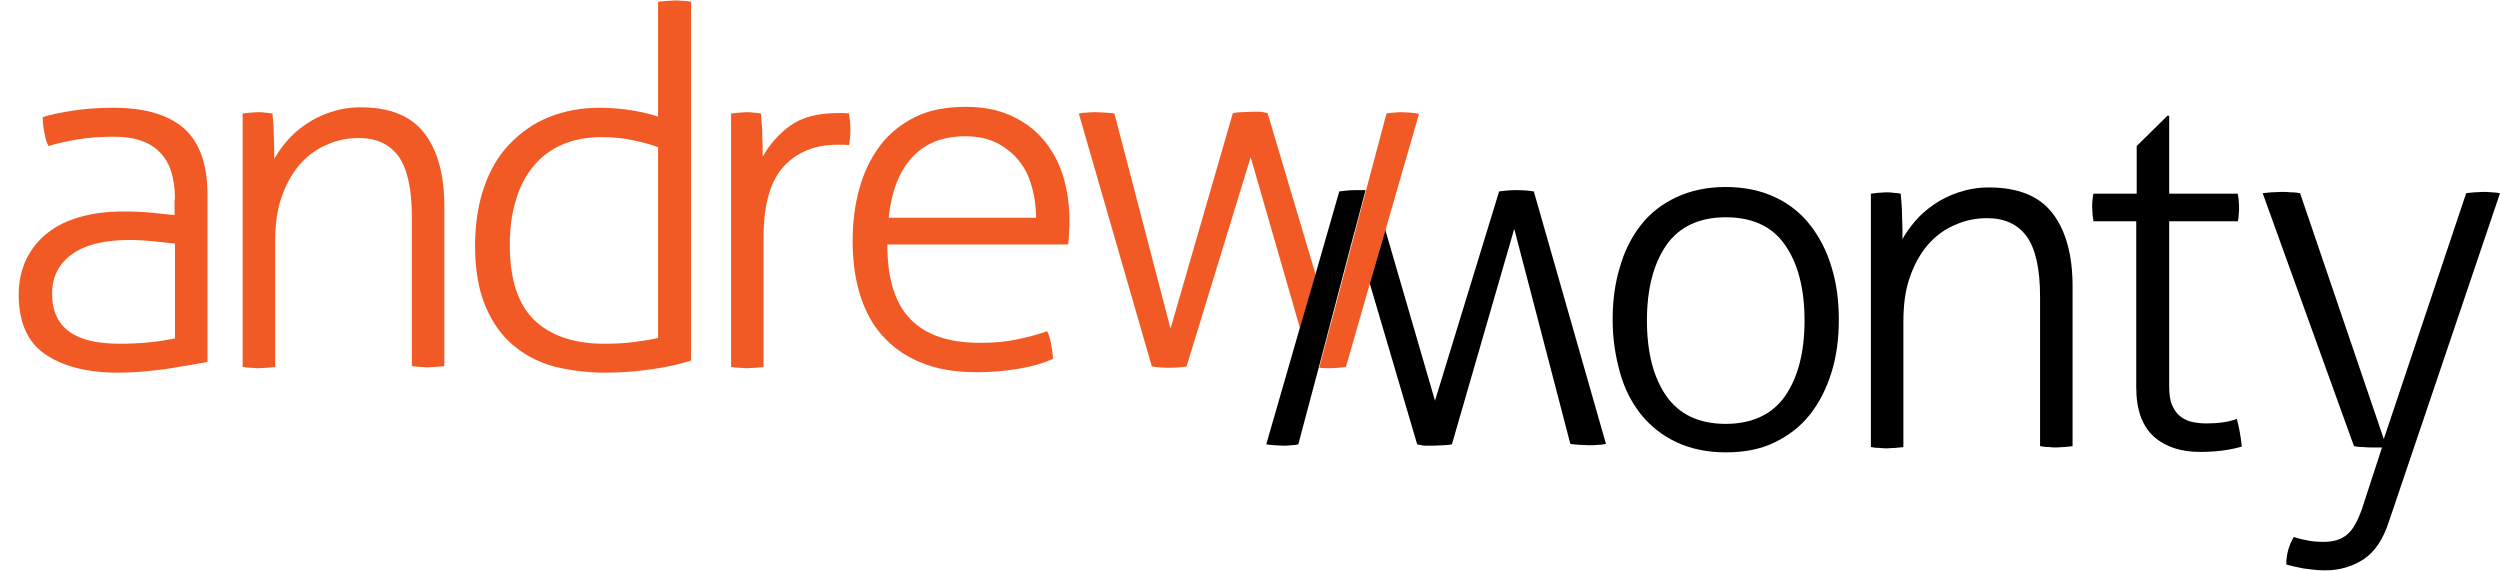
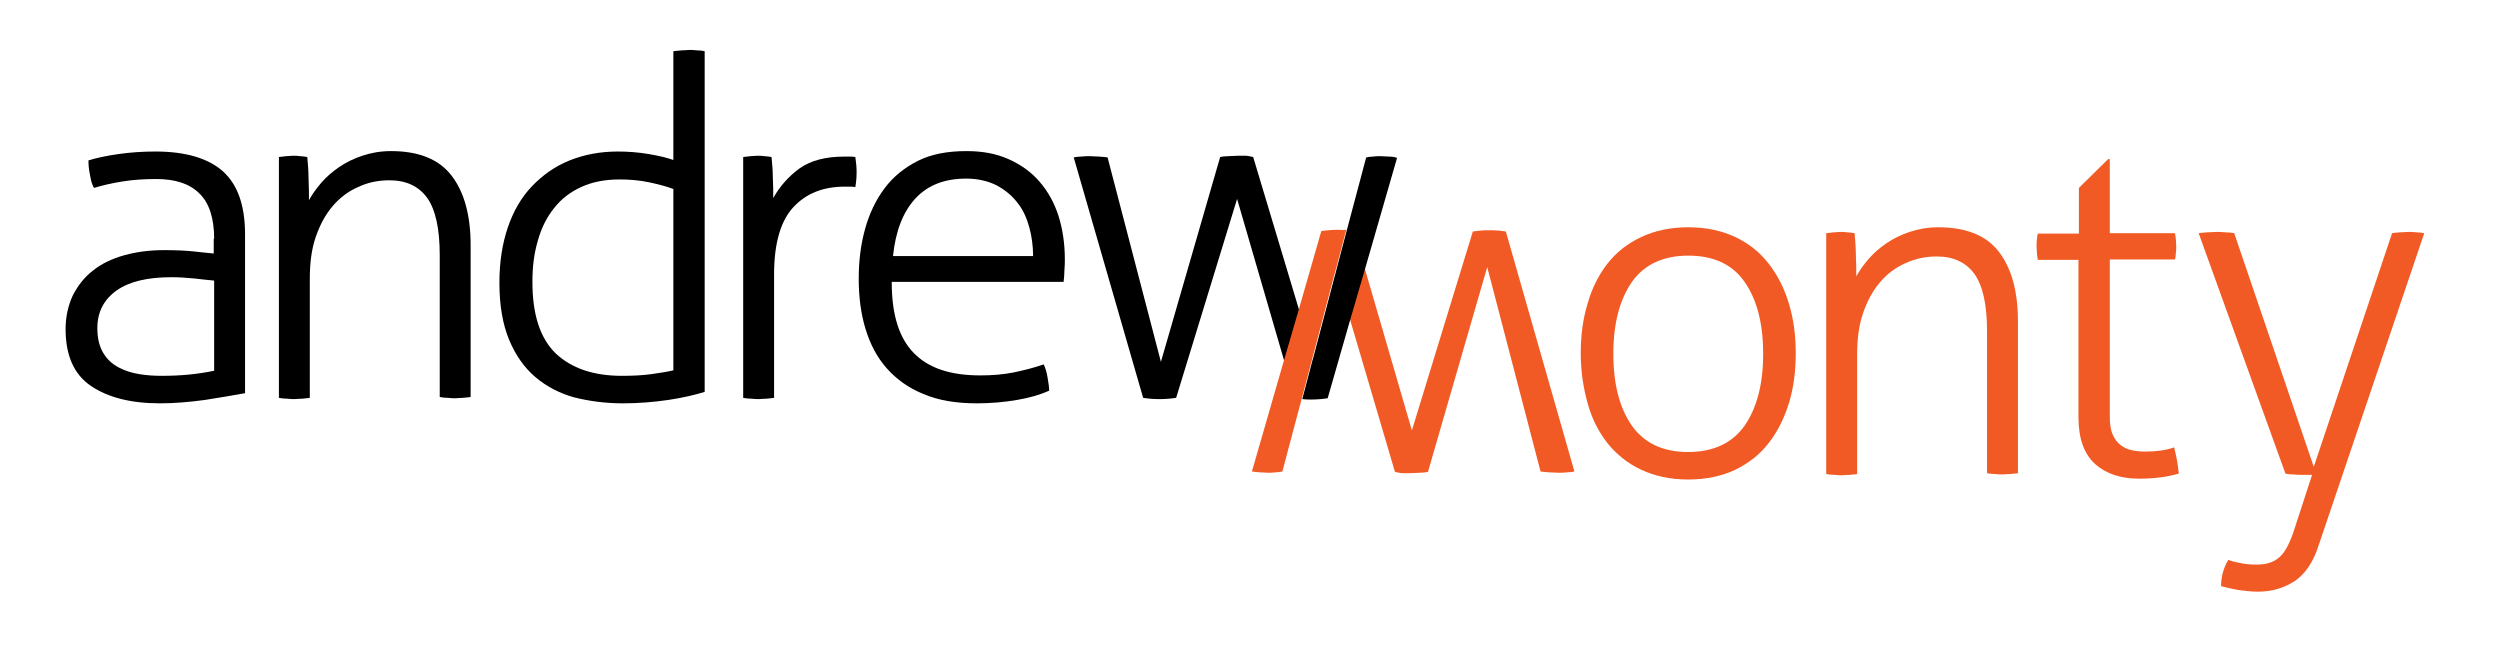
- <svg xmlns="http://www.w3.org/2000/svg" version="1.1" id="Layer_1" x="0px" y="0px" viewBox="0 0 561.5 128.2" enable-background="new 0 0 561.5 128.2" xml:space="preserve">
-   <path d="M387.6,101.6c-4.2,0-7.9-0.8-11.1-2.3c-3.2-1.5-5.8-3.6-8-6.3c-2.1-2.7-3.7-5.8-4.7-9.5c-1-3.6-1.6-7.5-1.6-11.7  c0-4.2,0.5-8.1,1.6-11.7c1-3.6,2.6-6.8,4.7-9.5c2.1-2.7,4.8-4.8,8-6.3c3.2-1.5,6.9-2.3,11.1-2.3s7.9,0.8,11.1,2.3  c3.2,1.5,5.8,3.6,7.9,6.3c2.1,2.7,3.7,5.8,4.8,9.5c1.1,3.6,1.6,7.5,1.6,11.7c0,4.2-0.5,8.1-1.6,11.7c-1.1,3.6-2.7,6.8-4.8,9.5  c-2.1,2.7-4.8,4.8-7.9,6.3C395.5,100.9,391.8,101.6,387.6,101.6z M387.6,95.2c5.9,0,10.4-2.1,13.3-6.2c2.9-4.2,4.4-9.8,4.4-17  c0-7.2-1.5-12.9-4.4-17c-2.9-4.2-7.4-6.2-13.3-6.2c-5.9,0-10.4,2.1-13.3,6.2c-2.9,4.2-4.4,9.8-4.4,17c0,7.2,1.5,12.9,4.4,17  C377.2,93.1,381.6,95.2,387.6,95.2z" />
-   <path d="M420.2,43.5c0.6-0.1,1.2-0.1,1.7-0.2c0.6,0,1.1-0.1,1.6-0.1c0.6,0,1.2,0,1.7,0.1c0.5,0,1.1,0.1,1.7,0.2c0.1,1.3,0.3,3,0.3,5  c0.1,2,0.1,3.8,0.1,5.2c0.7-1.3,1.7-2.7,2.9-4.1c1.2-1.4,2.6-2.6,4.2-3.7c1.6-1.1,3.4-2,5.5-2.7c2.1-0.7,4.3-1.1,6.8-1.1  c6.5,0,11.3,1.9,14.3,5.8c3,3.9,4.5,9.4,4.5,16.4v35.9c-0.4,0.1-1.1,0.1-1.8,0.2c-0.8,0-1.4,0.1-1.8,0.1c-0.4,0-1,0-1.8-0.1  c-0.8,0-1.4-0.1-1.9-0.2V66.7c0-6.3-1-10.8-3-13.6c-2-2.7-4.9-4.1-8.9-4.1c-2.6,0-5,0.5-7.4,1.6c-2.3,1-4.3,2.5-6,4.5  c-1.7,2-3,4.4-4,7.3c-1,2.9-1.4,6.2-1.4,9.9v28.1c-0.4,0.1-1.1,0.1-1.8,0.2c-0.8,0-1.4,0.1-1.8,0.1c-0.4,0-1,0-1.8-0.1  c-0.8,0-1.4-0.1-1.9-0.2V43.5z" />
-   <path d="M479.9,49.7h-9.7c-0.1-0.4-0.1-0.9-0.2-1.4c0-0.6-0.1-1.2-0.1-1.8c0-0.6,0-1.2,0.1-1.7c0-0.5,0.1-1,0.2-1.3h9.7V32.8  l6.9-6.8h0.4v17.5h15.4c0.1,0.4,0.1,0.8,0.2,1.3c0,0.5,0.1,1.1,0.1,1.7c0,0.6,0,1.2-0.1,1.8c0,0.6-0.1,1.1-0.2,1.4h-15.4v37  c0,1.9,0.2,3.3,0.7,4.4c0.5,1.1,1.1,1.9,1.9,2.5c0.8,0.6,1.7,1,2.7,1.2c1,0.2,2,0.3,3.1,0.3c2.6,0,4.9-0.3,6.8-1  c0.5,1.9,0.9,4,1.1,6.2c-2.7,0.8-5.8,1.2-9.4,1.2c-4.2,0-7.7-1.1-10.3-3.4c-2.6-2.3-4-6-4-11.1V49.7z" />
-   <path d="M535,100.5h-2.1c-0.7,0-1.4,0-2.3-0.1c-0.9,0-1.5-0.1-1.9-0.2l-20.5-56.8c0.4-0.1,1.1-0.1,1.9-0.2c0.8,0,1.6-0.1,2.3-0.1  c0.6,0,1.3,0,2.2,0.1c0.9,0,1.6,0.1,2,0.2l18.8,55.2l18.5-55.2c0.4-0.1,1-0.1,1.8-0.2c0.7,0,1.4-0.1,2-0.1c0.6,0,1.3,0,2,0.1  c0.7,0,1.3,0.1,1.8,0.2l-24.9,73.6c-1.3,4.1-3.2,6.9-5.7,8.6c-2.5,1.6-5.3,2.5-8.7,2.5c-1.6,0-3.1-0.2-4.7-0.4  c-1.6-0.3-2.9-0.6-4-0.9c0-2.3,0.6-4.4,1.7-6.2c0.6,0.2,1.5,0.5,2.7,0.7c1.2,0.3,2.5,0.4,4,0.4c2.2,0,3.9-0.5,5.2-1.6  c1.3-1,2.4-3,3.4-5.8L535,100.5z" />
-   <path fill="#F15A24" d="M39.3,44.8c0-4.9-1.2-8.5-3.5-10.7c-2.3-2.3-5.7-3.4-10.2-3.4c-3,0-5.7,0.2-8.1,0.6  c-2.5,0.4-4.6,0.9-6.6,1.5c-0.4-0.7-0.7-1.6-0.9-2.9c-0.3-1.3-0.4-2.5-0.4-3.6c1.9-0.6,4.3-1.1,7.1-1.5c2.8-0.4,5.7-0.6,8.7-0.6  c7.2,0,12.5,1.6,16,4.7c3.5,3.2,5.2,8.1,5.2,14.9v37.5c-2.6,0.5-5.8,1-9.5,1.6c-3.7,0.5-7.2,0.8-10.6,0.8c-6.9,0-12.3-1.4-16.3-4.1  c-4-2.7-6-7.2-6-13.4c0-3,0.6-5.6,1.7-8c1.2-2.3,2.7-4.3,4.8-5.9c2-1.6,4.5-2.8,7.4-3.6c2.9-0.8,6-1.2,9.4-1.2c2.7,0,5,0.1,6.9,0.3  c1.9,0.2,3.5,0.4,4.8,0.5V44.8z M39.3,54.7c-1.3-0.1-2.8-0.3-4.7-0.5c-1.9-0.2-3.7-0.3-5.4-0.3c-5.6,0-9.9,1-12.9,3.1  c-3,2.1-4.6,5.1-4.6,8.9c0,2.5,0.5,4.4,1.4,5.9c0.9,1.5,2.1,2.6,3.6,3.4c1.5,0.8,3.1,1.3,4.9,1.6c1.8,0.3,3.6,0.4,5.3,0.4  c2.3,0,4.5-0.1,6.5-0.3s4-0.5,5.9-0.9V54.7z" />
-   <path fill="#F15A24" d="M54.5,25.5c0.6-0.1,1.2-0.1,1.7-0.2c0.6,0,1.1-0.1,1.6-0.1c0.6,0,1.2,0,1.7,0.1c0.5,0,1.1,0.1,1.7,0.2  c0.1,1.3,0.3,3,0.3,5c0.1,2,0.1,3.8,0.1,5.2c0.7-1.3,1.7-2.7,2.9-4.1c1.2-1.4,2.6-2.6,4.2-3.7c1.6-1.1,3.4-2,5.5-2.7  c2.1-0.7,4.3-1.1,6.8-1.1c6.5,0,11.3,1.9,14.3,5.8c3,3.9,4.5,9.4,4.5,16.4v35.9c-0.4,0.1-1.1,0.1-1.8,0.2c-0.8,0-1.4,0.1-1.8,0.1  c-0.4,0-1,0-1.8-0.1c-0.8,0-1.4-0.1-1.9-0.2V48.7c0-6.3-1-10.8-3-13.6c-2-2.7-4.9-4.1-8.9-4.1c-2.6,0-5.1,0.5-7.4,1.6  c-2.3,1-4.3,2.5-6,4.5c-1.7,2-3,4.4-4,7.3c-1,2.9-1.4,6.2-1.4,9.9v28.1c-0.4,0.1-1.1,0.1-1.8,0.2c-0.8,0-1.4,0.1-1.8,0.1  c-0.4,0-1,0-1.8-0.1c-0.8,0-1.4-0.1-1.9-0.2V25.5z" />
-   <path fill="#F15A24" d="M147.9,0.4c0.4-0.1,1.1-0.1,1.9-0.2c0.8,0,1.4-0.1,1.8-0.1c0.4,0,1.1,0,1.8,0.1c0.8,0,1.4,0.1,1.8,0.2V81  c-2.3,0.7-5.2,1.4-8.6,1.9c-3.4,0.5-7,0.8-10.7,0.8c-4.1,0-7.9-0.5-11.5-1.4c-3.6-1-6.6-2.6-9.2-4.8c-2.6-2.2-4.7-5.2-6.2-8.8  c-1.5-3.6-2.3-8.1-2.3-13.5c0-4.9,0.7-9.3,2-13.1c1.3-3.8,3.2-7.1,5.7-9.7c2.5-2.6,5.4-4.7,8.9-6.1c3.5-1.4,7.3-2.1,11.4-2.1  c2.5,0,4.9,0.2,7.3,0.6c2.4,0.4,4.4,0.9,5.8,1.4V0.4z M147.9,33.1c-1.5-0.6-3.4-1.1-5.7-1.6c-2.3-0.5-4.7-0.7-7.1-0.7  c-3.5,0-6.5,0.6-9.1,1.8c-2.6,1.2-4.7,2.8-6.4,5c-1.7,2.1-3,4.7-3.8,7.6c-0.9,3-1.3,6.2-1.3,9.8c0,7.7,1.8,13.3,5.5,16.9  c3.7,3.5,8.9,5.3,15.6,5.3c2.5,0,4.8-0.1,7-0.4c2.2-0.3,4-0.6,5.2-0.9V33.1z" />
-   <path fill="#F15A24" d="M164.2,25.5c0.6-0.1,1.2-0.1,1.7-0.2c0.6,0,1.1-0.1,1.6-0.1c0.6,0,1.2,0,1.7,0.1c0.5,0,1.1,0.1,1.7,0.2  c0.1,1.3,0.3,2.9,0.3,4.7c0.1,1.8,0.1,3.5,0.1,5c1.5-2.7,3.6-5.1,6.2-7c2.7-1.9,6.2-2.8,10.6-2.8c0.4,0,0.8,0,1.2,0  c0.4,0,0.9,0,1.4,0.1c0.2,1.3,0.3,2.5,0.3,3.6c0,1.2-0.1,2.3-0.3,3.5c-0.6-0.1-1.1-0.1-1.4-0.1s-0.7,0-1.1,0  c-5.1,0-9.1,1.6-12.1,4.8c-3,3.2-4.6,8.5-4.6,15.9v29.2c-0.4,0.1-1.1,0.1-1.8,0.2c-0.8,0-1.4,0.1-1.8,0.1c-0.4,0-1,0-1.8-0.1  c-0.8,0-1.4-0.1-1.9-0.2V25.5z" />
-   <path fill="#F15A24" d="M199.3,55c0,7.6,1.7,13.1,5.2,16.7c3.5,3.6,8.7,5.3,15.7,5.3c2.8,0,5.4-0.2,7.9-0.7c2.4-0.5,4.8-1.1,7.1-1.9  c0.4,0.8,0.7,1.8,0.9,3c0.2,1.2,0.4,2.3,0.4,3.2c-2.2,1-4.7,1.7-7.6,2.2c-2.9,0.5-6.1,0.8-9.5,0.8c-4.9,0-9.1-0.7-12.6-2.2  c-3.5-1.4-6.4-3.5-8.7-6.1c-2.3-2.6-3.9-5.7-5-9.3c-1.1-3.6-1.6-7.6-1.6-11.9c0-4.2,0.5-8.1,1.5-11.7c1-3.6,2.5-6.8,4.6-9.6  c2-2.7,4.7-4.9,7.9-6.5c3.2-1.6,7-2.3,11.5-2.3c3.7,0,7,0.6,9.9,1.9c2.9,1.3,5.3,3,7.3,5.3c2,2.3,3.5,5,4.5,8.1  c1,3.2,1.5,6.6,1.5,10.3c0,0.7,0,1.5-0.1,2.6c0,1-0.1,1.9-0.2,2.7H199.3z M232.7,48.9c0-2.3-0.3-4.6-0.9-6.8  c-0.6-2.2-1.5-4.2-2.8-5.8c-1.3-1.7-2.9-3-4.9-4.1c-2-1-4.4-1.6-7.2-1.6c-5.2,0-9.2,1.6-12.1,4.8c-2.9,3.2-4.6,7.7-5.2,13.5H232.7z" />
-   <polygon fill="none" points="298.8,73.1 298.8,73.2 304.3,52.2 304.3,52.2 " />
-   <path d="M344.5,43c-1.2-0.2-2.5-0.3-3.9-0.3c-1.3,0-2.6,0.1-3.9,0.3l-14.4,47l-11.2-38.5l-3.5,12l10.7,36.3c0.6,0.1,1.2,0.3,1.8,0.3  c0.6,0,1.2,0,1.8,0c0.8,0,1.6-0.1,2.3-0.1c0.7,0,1.4-0.1,1.9-0.2l14-48.4l12.6,48.3c0.4,0.1,1.1,0.1,1.9,0.2c0.9,0,1.6,0.1,2.2,0.1  c0.7,0,1.5,0,2.2-0.1c0.7,0,1.3-0.1,1.7-0.2L344.5,43z" />
-   <path fill="#F15A24" d="M284.7,25.4c-0.6-0.1-1.2-0.3-1.8-0.3c-0.6,0-1.2,0-1.8,0c-0.8,0-1.6,0.1-2.3,0.1c-0.7,0-1.4,0.1-1.9,0.2  l-14,48.4l-12.6-48.3c-0.4-0.1-1.1-0.1-1.9-0.2c-0.9,0-1.6-0.1-2.2-0.1c-0.7,0-1.5,0-2.2,0.1c-0.7,0-1.3,0.1-1.7,0.2l16.4,56.8  c1.2,0.2,2.5,0.3,3.9,0.3c1.3,0,2.6-0.1,3.9-0.3l14.4-47L292,73.8l3.5-12.1L284.7,25.4z" />
-   <path fill="#F15A24" d="M316.8,25.3c-0.7,0-1.4-0.1-2-0.1c-0.6,0-1.2,0-1.8,0.1c-0.6,0-1.2,0.1-1.6,0.2l-4.6,17.3l-2.5,9.5  l-5.5,20.9l0-0.1l-2.5,9.5c0.7,0.1,1.4,0.1,2.1,0.1c1.3,0,2.6-0.1,3.9-0.3l5.4-18.8l3.5-12l7.5-26C318.2,25.4,317.6,25.4,316.8,25.3  z" />
-   <path d="M304.7,42.7c-1.3,0-2.6,0.1-3.9,0.3l-5.4,18.8l-3.5,12l-7.5,26c0.4,0.1,1,0.1,1.8,0.2c0.7,0,1.4,0.1,2,0.1  c0.6,0,1.2,0,1.8-0.1c0.6,0,1.2-0.1,1.6-0.2l4.6-17.3l2.5-9.5l5.5-20.9l0,0.1l2.5-9.5C306.1,42.7,305.5,42.7,304.7,42.7z" />
+ <svg xmlns="http://www.w3.org/2000/svg" version="1.1" id="Layer_1" x="0px" y="0px" viewBox="0 0 590.7 153.1" enable-background="new 0 0 590.7 153.1" xml:space="preserve">
+   <g>
+     <text transform="matrix(-1 0 0 -1 390.0219 -112.9679)" font-family="'Aller-Light'" font-size="111.378">w</text>
+     <text transform="matrix(1 0 0 1 382.4174 -55.6807)">
+       <tspan x="0" y="0" font-family="'Aller-Light'" font-size="111.378" letter-spacing="-9">o</tspan>
+       <tspan x="54.8" y="0" font-family="'Aller-Light'" font-size="111.378" letter-spacing="-6">n</tspan>
+       <tspan x="111.9" y="0" font-family="'Aller-Light'" font-size="111.378" letter-spacing="3">t</tspan>
+       <tspan x="152.8" y="0" font-family="'Aller-Light'" font-size="111.378" letter-spacing="-2">y</tspan>
+     </text>
+   </g>
+   <path fill="#F15A24" d="M398.9,113.3c-4.2,0-7.9-0.8-11.1-2.3c-3.2-1.5-5.8-3.6-8-6.3c-2.1-2.7-3.7-5.8-4.7-9.5  c-1-3.6-1.6-7.5-1.6-11.7c0-4.2,0.5-8.1,1.6-11.7c1-3.6,2.6-6.8,4.7-9.5c2.1-2.7,4.8-4.8,8-6.3c3.2-1.5,6.9-2.3,11.1-2.3  s7.9,0.8,11.1,2.3c3.2,1.5,5.8,3.6,7.9,6.3c2.1,2.7,3.7,5.8,4.8,9.5c1.1,3.6,1.6,7.5,1.6,11.7c0,4.2-0.5,8.1-1.6,11.7  c-1.1,3.6-2.7,6.8-4.8,9.5c-2.1,2.7-4.8,4.8-7.9,6.3C406.8,112.5,403.1,113.3,398.9,113.3z M398.9,106.8c5.9,0,10.4-2.1,13.3-6.2  c2.9-4.2,4.4-9.8,4.4-17c0-7.2-1.5-12.9-4.4-17c-2.9-4.2-7.4-6.2-13.3-6.2c-5.9,0-10.4,2.1-13.3,6.2c-2.9,4.2-4.4,9.8-4.4,17  c0,7.2,1.5,12.9,4.4,17C388.5,104.7,392.9,106.8,398.9,106.8z" />
+   <path fill="#F15A24" d="M431.5,55.1c0.6-0.1,1.2-0.1,1.7-0.2c0.6,0,1.1-0.1,1.6-0.1c0.6,0,1.2,0,1.7,0.1c0.5,0,1.1,0.1,1.7,0.2  c0.1,1.3,0.3,3,0.3,5c0.1,2,0.1,3.8,0.1,5.2c0.7-1.3,1.7-2.7,2.9-4.1c1.2-1.4,2.6-2.6,4.2-3.7c1.6-1.1,3.4-2,5.5-2.7  c2.1-0.7,4.3-1.1,6.8-1.1c6.5,0,11.3,1.9,14.3,5.8c3,3.9,4.5,9.4,4.5,16.4v35.9c-0.4,0.1-1.1,0.1-1.8,0.2c-0.8,0-1.4,0.1-1.8,0.1  c-0.4,0-1,0-1.8-0.1c-0.8,0-1.4-0.1-1.9-0.2V78.3c0-6.3-1-10.8-3-13.6c-2-2.7-4.9-4.1-8.9-4.1c-2.6,0-5,0.5-7.4,1.6  c-2.3,1-4.3,2.5-6,4.5c-1.7,2-3,4.4-4,7.3c-1,2.9-1.4,6.2-1.4,9.9v28.1c-0.4,0.1-1.1,0.1-1.8,0.2c-0.8,0-1.4,0.1-1.8,0.1  c-0.4,0-1,0-1.8-0.1c-0.8,0-1.4-0.1-1.9-0.2V55.1z" />
+   <path fill="#F15A24" d="M491.2,61.4h-9.7c-0.1-0.4-0.1-0.9-0.2-1.4c0-0.6-0.1-1.2-0.1-1.8c0-0.6,0-1.2,0.1-1.7c0-0.5,0.1-1,0.2-1.3  h9.7V44.4l6.9-6.8h0.4v17.5h15.4c0.1,0.4,0.1,0.8,0.2,1.3c0,0.5,0.1,1.1,0.1,1.7c0,0.6,0,1.2-0.1,1.8c0,0.6-0.1,1.1-0.2,1.4h-15.4  v37c0,1.9,0.2,3.3,0.7,4.4c0.5,1.1,1.1,1.9,1.9,2.5c0.8,0.6,1.7,1,2.7,1.2c1,0.2,2,0.3,3.1,0.3c2.6,0,4.9-0.3,6.8-1  c0.5,1.9,0.9,4,1.1,6.2c-2.7,0.8-5.8,1.2-9.4,1.2c-4.2,0-7.7-1.1-10.3-3.4c-2.6-2.3-4-6-4-11.1V61.4z" />
+   <path fill="#F15A24" d="M546.3,112.2h-2.1c-0.7,0-1.4,0-2.3-0.1c-0.9,0-1.5-0.1-1.9-0.2l-20.5-56.8c0.4-0.1,1.1-0.1,1.9-0.2  c0.8,0,1.6-0.1,2.3-0.1c0.6,0,1.3,0,2.2,0.1c0.9,0,1.6,0.1,2,0.2l18.8,55.2l18.5-55.2c0.4-0.1,1-0.1,1.8-0.2c0.7,0,1.4-0.1,2-0.1  c0.6,0,1.3,0,2,0.1c0.7,0,1.3,0.1,1.8,0.2l-24.9,73.6c-1.3,4.1-3.2,6.9-5.7,8.6c-2.5,1.6-5.3,2.5-8.7,2.5c-1.6,0-3.1-0.2-4.7-0.4  c-1.6-0.3-2.9-0.6-4-0.9c0-2.3,0.6-4.4,1.7-6.2c0.6,0.2,1.5,0.5,2.7,0.7c1.2,0.3,2.5,0.4,4,0.4c2.2,0,3.9-0.5,5.2-1.6  c1.3-1,2.4-3,3.4-5.8L546.3,112.2z" />
+   <text transform="matrix(1 0 0 1 3.497 -84.3244)">
+     <tspan x="0" y="0" fill="#F15A24" font-family="'Aller-Light'" font-size="111.378" letter-spacing="-8">andr</tspan>
+     <tspan x="190.7" y="0" fill="#F15A24" font-family="'Aller-Light'" font-size="111.378" letter-spacing="-5">e</tspan>
+     <tspan x="246.4" y="0" fill="#F15A24" font-family="'Aller-Light'" font-size="111.378" letter-spacing="-8">w</tspan>
+   </text>
+   <path d="M50.6,56.4c0-4.9-1.2-8.5-3.5-10.7c-2.3-2.3-5.7-3.4-10.2-3.4c-3,0-5.7,0.2-8.1,0.6c-2.5,0.4-4.6,0.9-6.6,1.5  c-0.4-0.7-0.7-1.6-0.9-2.9c-0.3-1.3-0.4-2.5-0.4-3.6c1.9-0.6,4.3-1.1,7.1-1.5c2.8-0.4,5.7-0.6,8.7-0.6c7.2,0,12.5,1.6,16,4.7  c3.5,3.2,5.2,8.1,5.2,14.9v37.5c-2.6,0.5-5.8,1-9.5,1.6c-3.7,0.5-7.2,0.8-10.6,0.8c-6.9,0-12.3-1.4-16.3-4.1c-4-2.7-6-7.2-6-13.4  c0-3,0.6-5.6,1.7-8c1.2-2.3,2.7-4.3,4.8-5.9c2-1.6,4.5-2.8,7.4-3.6c2.9-0.8,6-1.2,9.4-1.2c2.7,0,5,0.1,6.9,0.3  c1.9,0.2,3.5,0.4,4.8,0.5V56.4z M50.6,66.3c-1.3-0.1-2.8-0.3-4.7-0.5c-1.9-0.2-3.7-0.3-5.4-0.3c-5.6,0-9.9,1-12.9,3.1  c-3,2.1-4.6,5.1-4.6,8.9c0,2.5,0.5,4.4,1.4,5.9c0.9,1.5,2.1,2.6,3.6,3.4c1.5,0.8,3.1,1.3,4.9,1.6c1.8,0.3,3.6,0.4,5.3,0.4  c2.3,0,4.5-0.1,6.5-0.3s4-0.5,5.9-0.9V66.3z" />
+   <path d="M65.9,37.1c0.6-0.1,1.2-0.1,1.7-0.2c0.6,0,1.1-0.1,1.6-0.1c0.6,0,1.2,0,1.7,0.1c0.5,0,1.1,0.1,1.7,0.2c0.1,1.3,0.3,3,0.3,5  c0.1,2,0.1,3.8,0.1,5.2c0.7-1.3,1.7-2.7,2.9-4.1c1.2-1.4,2.6-2.6,4.2-3.7c1.6-1.1,3.4-2,5.5-2.7c2.1-0.7,4.3-1.1,6.8-1.1  c6.5,0,11.3,1.9,14.3,5.8c3,3.9,4.5,9.4,4.5,16.4v35.9c-0.4,0.1-1.1,0.1-1.8,0.2c-0.8,0-1.4,0.1-1.8,0.1c-0.4,0-1,0-1.8-0.1  c-0.8,0-1.4-0.1-1.9-0.2V60.3c0-6.3-1-10.8-3-13.6c-2-2.7-4.9-4.1-8.9-4.1c-2.6,0-5.1,0.5-7.4,1.6c-2.3,1-4.3,2.5-6,4.5  c-1.7,2-3,4.4-4,7.3c-1,2.9-1.4,6.2-1.4,9.9v28.1c-0.4,0.1-1.1,0.1-1.8,0.2c-0.8,0-1.4,0.1-1.8,0.1c-0.4,0-1,0-1.8-0.1  c-0.8,0-1.4-0.1-1.9-0.2V37.1z" />
+   <path d="M159.2,12.1c0.4-0.1,1.1-0.1,1.9-0.2c0.8,0,1.4-0.1,1.8-0.1c0.4,0,1.1,0,1.8,0.1c0.8,0,1.4,0.1,1.8,0.2v80.5  c-2.3,0.7-5.2,1.4-8.6,1.9c-3.4,0.5-7,0.8-10.7,0.8c-4.1,0-7.9-0.5-11.5-1.4c-3.6-1-6.6-2.6-9.2-4.8c-2.6-2.2-4.7-5.2-6.2-8.8  c-1.5-3.6-2.3-8.1-2.3-13.5c0-4.9,0.7-9.3,2-13.1c1.3-3.8,3.2-7.1,5.7-9.7c2.5-2.6,5.4-4.7,8.9-6.1c3.5-1.4,7.3-2.1,11.4-2.1  c2.5,0,4.9,0.2,7.3,0.6c2.4,0.4,4.4,0.9,5.8,1.4V12.1z M159.2,44.7c-1.5-0.6-3.4-1.1-5.7-1.6c-2.3-0.5-4.7-0.7-7.1-0.7  c-3.5,0-6.5,0.6-9.1,1.8c-2.6,1.2-4.7,2.8-6.4,5c-1.7,2.1-3,4.7-3.8,7.6c-0.9,3-1.3,6.2-1.3,9.8c0,7.7,1.8,13.3,5.5,16.9  c3.7,3.5,8.9,5.3,15.6,5.3c2.5,0,4.8-0.1,7-0.4c2.2-0.3,4-0.6,5.2-0.9V44.7z" />
+   <path d="M175.6,37.1c0.6-0.1,1.2-0.1,1.7-0.2c0.6,0,1.1-0.1,1.6-0.1c0.6,0,1.2,0,1.7,0.1c0.5,0,1.1,0.1,1.7,0.2  c0.1,1.3,0.3,2.9,0.3,4.7c0.1,1.8,0.1,3.5,0.1,5c1.5-2.7,3.6-5.1,6.2-7c2.7-1.9,6.2-2.8,10.6-2.8c0.4,0,0.8,0,1.2,0  c0.4,0,0.9,0,1.4,0.1c0.2,1.3,0.3,2.5,0.3,3.6c0,1.2-0.1,2.3-0.3,3.5c-0.6-0.1-1.1-0.1-1.4-0.1s-0.7,0-1.1,0  c-5.1,0-9.1,1.6-12.1,4.8c-3,3.2-4.6,8.5-4.6,15.9v29.2c-0.4,0.1-1.1,0.1-1.8,0.2c-0.8,0-1.4,0.1-1.8,0.1c-0.4,0-1,0-1.8-0.1  c-0.8,0-1.4-0.1-1.9-0.2V37.1z" />
+   <path d="M210.7,66.7c0,7.6,1.7,13.1,5.2,16.7c3.5,3.6,8.7,5.3,15.7,5.3c2.8,0,5.4-0.2,7.9-0.7c2.4-0.5,4.8-1.1,7.1-1.9  c0.4,0.8,0.7,1.8,0.9,3c0.2,1.2,0.4,2.3,0.4,3.2c-2.2,1-4.7,1.7-7.6,2.2c-2.9,0.5-6.1,0.8-9.5,0.8c-4.9,0-9.1-0.7-12.6-2.2  c-3.5-1.4-6.4-3.5-8.7-6.1c-2.3-2.6-3.9-5.7-5-9.3c-1.1-3.6-1.6-7.6-1.6-11.9c0-4.2,0.5-8.1,1.5-11.7c1-3.6,2.5-6.8,4.6-9.6  c2-2.7,4.7-4.9,7.9-6.5c3.2-1.6,7-2.3,11.5-2.3c3.7,0,7,0.6,9.9,1.9c2.9,1.3,5.3,3,7.3,5.3c2,2.3,3.5,5,4.5,8.1  c1,3.2,1.5,6.6,1.5,10.3c0,0.7,0,1.5-0.1,2.6c0,1-0.1,1.9-0.2,2.7H210.7z M244.1,60.5c0-2.3-0.3-4.6-0.9-6.8  c-0.6-2.2-1.5-4.2-2.8-5.8c-1.3-1.7-2.9-3-4.9-4.1c-2-1-4.4-1.6-7.2-1.6c-5.2,0-9.2,1.6-12.1,4.8c-2.9,3.2-4.6,7.7-5.2,13.5H244.1z" />
+   <polygon fill="none" points="310.1,84.7 310.1,84.8 315.6,63.9 315.6,63.8 " />
+   <path fill="#F15A24" d="M355.8,54.7c-1.2-0.2-2.5-0.3-3.9-0.3c-1.3,0-2.6,0.1-3.9,0.3l-14.4,47l-11.2-38.5l-3.5,12l10.7,36.3  c0.6,0.1,1.2,0.3,1.8,0.3c0.6,0,1.2,0,1.8,0c0.8,0,1.6-0.1,2.3-0.1c0.7,0,1.4-0.1,1.9-0.2l14-48.4l12.6,48.3  c0.4,0.1,1.1,0.1,1.9,0.2c0.9,0,1.6,0.1,2.2,0.1c0.7,0,1.5,0,2.2-0.1c0.7,0,1.3-0.1,1.7-0.2L355.8,54.7z" />
+   <path d="M296.1,37.1c-0.6-0.1-1.2-0.3-1.8-0.3c-0.6,0-1.2,0-1.8,0c-0.8,0-1.6,0.1-2.3,0.1c-0.7,0-1.4,0.1-1.9,0.2l-14,48.4  l-12.6-48.3c-0.4-0.1-1.1-0.1-1.9-0.2c-0.9,0-1.6-0.1-2.2-0.1c-0.7,0-1.5,0-2.2,0.1c-0.7,0-1.3,0.1-1.7,0.2l16.4,56.8  c1.2,0.2,2.5,0.3,3.9,0.3c1.3,0,2.6-0.1,3.9-0.3l14.4-47l11.2,38.5l3.5-12.1L296.1,37.1z" />
+   <path d="M328.2,37c-0.7,0-1.4-0.1-2-0.1c-0.6,0-1.2,0-1.8,0.1c-0.6,0-1.2,0.1-1.6,0.2l-4.6,17.3l-2.5,9.5l-5.5,20.9l0-0.1l-2.5,9.5  c0.7,0.1,1.4,0.1,2.1,0.1c1.3,0,2.6-0.1,3.9-0.3l5.4-18.8l3.5-12l7.5-26C329.5,37.1,328.9,37,328.2,37z" />
+   <path fill="#F15A24" d="M316.1,54.3c-1.3,0-2.6,0.1-3.9,0.3l-5.4,18.8l-3.5,12l-7.5,26c0.4,0.1,1,0.1,1.8,0.2c0.7,0,1.4,0.1,2,0.1  c0.6,0,1.2,0,1.8-0.1c0.6,0,1.2-0.1,1.6-0.2l4.6-17.3l2.5-9.5l5.5-20.9l0,0.1l2.5-9.5C317.5,54.4,316.8,54.3,316.1,54.3z" />
+   <g>
+     <polygon fill="#F15A24" points="317.1,-55.7 297.1,-55.7 322,-141.8 341.9,-141.8  " />
+     <polygon points="307.1,-55.7 297.1,-55.7 322,-141.8 332,-141.8  " />
+   </g>
+   <g>
+     <g>
+       <text transform="matrix(-1 0 0 -1 484.0825 -474.428)" font-family="'Aller-Light'" font-size="150.611">w</text>
+       <text transform="matrix(1 0 0 1 473.7993 -396.9613)">
+         <tspan x="0" y="0" font-family="'Aller-Light'" font-size="150.611" letter-spacing="-12">o</tspan>
+         <tspan x="74.1" y="0" font-family="'Aller-Light'" font-size="150.611" letter-spacing="-8">n</tspan>
+         <tspan x="151.4" y="0" font-family="'Aller-Light'" font-size="150.611" letter-spacing="4">t</tspan>
+         <tspan x="206.6" y="0" font-family="'Aller-Light'" font-size="150.611" letter-spacing="-2">y</tspan>
+       </text>
+     </g>
+     <text transform="matrix(1 0 0 1 -127.8028 -396.9611)">
+       <tspan x="0" y="0" fill="#F15A24" font-family="'Aller-Light'" font-size="150.611" letter-spacing="-11">andr</tspan>
+       <tspan x="257.8" y="0" fill="#F15A24" font-family="'Aller-Light'" font-size="150.611" letter-spacing="-7">e</tspan>
+       <tspan x="333.1" y="0" fill="#F15A24" font-family="'Aller-Light'" font-size="150.611" letter-spacing="-11">w</tspan>
+     </text>
+     <g>
+       <g>
+         <g>
+           <polyline points="306.2,-397 328.6,-474.4 355.6,-474.4 333.2,-397     " />
+         </g>
+         <g>
+           <polyline fill="#F15A24" points="332.8,-397 355.2,-474.4 382.6,-474.4 360.2,-397     " />
+         </g>
+       </g>
+     </g>
+   </g>
+   <g>
+     <g>
+       <text transform="matrix(-1 0 0 -1 391.7673 287.9111)" fill="#F15A24" font-family="'Aller-Light'" font-size="111.378">w</text>
+       <text transform="matrix(1 0 0 1 384.1628 345.1982)">
+         <tspan x="0" y="0" fill="#F15A24" font-family="'Aller-Light'" font-size="111.378" letter-spacing="-9">o</tspan>
+         <tspan x="54.8" y="0" fill="#F15A24" font-family="'Aller-Light'" font-size="111.378" letter-spacing="-6">n</tspan>
+         <tspan x="111.9" y="0" fill="#F15A24" font-family="'Aller-Light'" font-size="111.378" letter-spacing="3">t</tspan>
+         <tspan x="152.8" y="0" fill="#F15A24" font-family="'Aller-Light'" font-size="111.378" letter-spacing="-2">y</tspan>
+       </text>
+     </g>
+   </g>
+   <g>
+     <text transform="matrix(1 0 0 1 13.9403 287.911)">
+       <tspan x="0" y="0" font-family="'Aller-Light'" font-size="111.378" letter-spacing="-8">andr</tspan>
+       <tspan x="190.7" y="0" font-family="'Aller-Light'" font-size="111.378" letter-spacing="-5">e</tspan>
+       <tspan x="246.4" y="0" font-family="'Aller-Light'" font-size="111.378" letter-spacing="-8">w</tspan>
+     </text>
+   </g>
+   <polyline points="316.1,287.9 332.6,230.6 352.6,230.6 336,287.9 " />
+   <polyline fill="#F15A24" points="299.6,345.2 316.1,287.9 335.9,287.9 319.3,345.2 " />
+   <g>
+     <path fill="#F15A24" d="M672.3,91.6c0.9,0.1,1.9,0.1,2.9,0.1c1.8,0,3.6-0.2,5.4-0.5l7.5-26.2l4.8-16.8l10.5-36.3   c-0.6-0.1-1.5-0.2-2.5-0.2c-1-0.1-2-0.1-2.8-0.1c-0.8,0-1.7,0-2.6,0.1c-0.9,0.1-1.6,0.1-2.3,0.2L687,36L672.3,91.6z" />
+     <path d="M687,36c-0.9-0.1-1.9-0.1-2.9-0.1c-1.8,0-3.6,0.2-5.4,0.5l-7.5,26.2l-4.8,16.8l-10.5,36.3c0.6,0.1,1.5,0.2,2.5,0.2   c1,0.1,2,0.1,2.8,0.1c0.8,0,1.7,0,2.6-0.1c0.9-0.1,1.6-0.1,2.3-0.2l6.4-24.1L687,36z" />
+   </g>
</svg>
